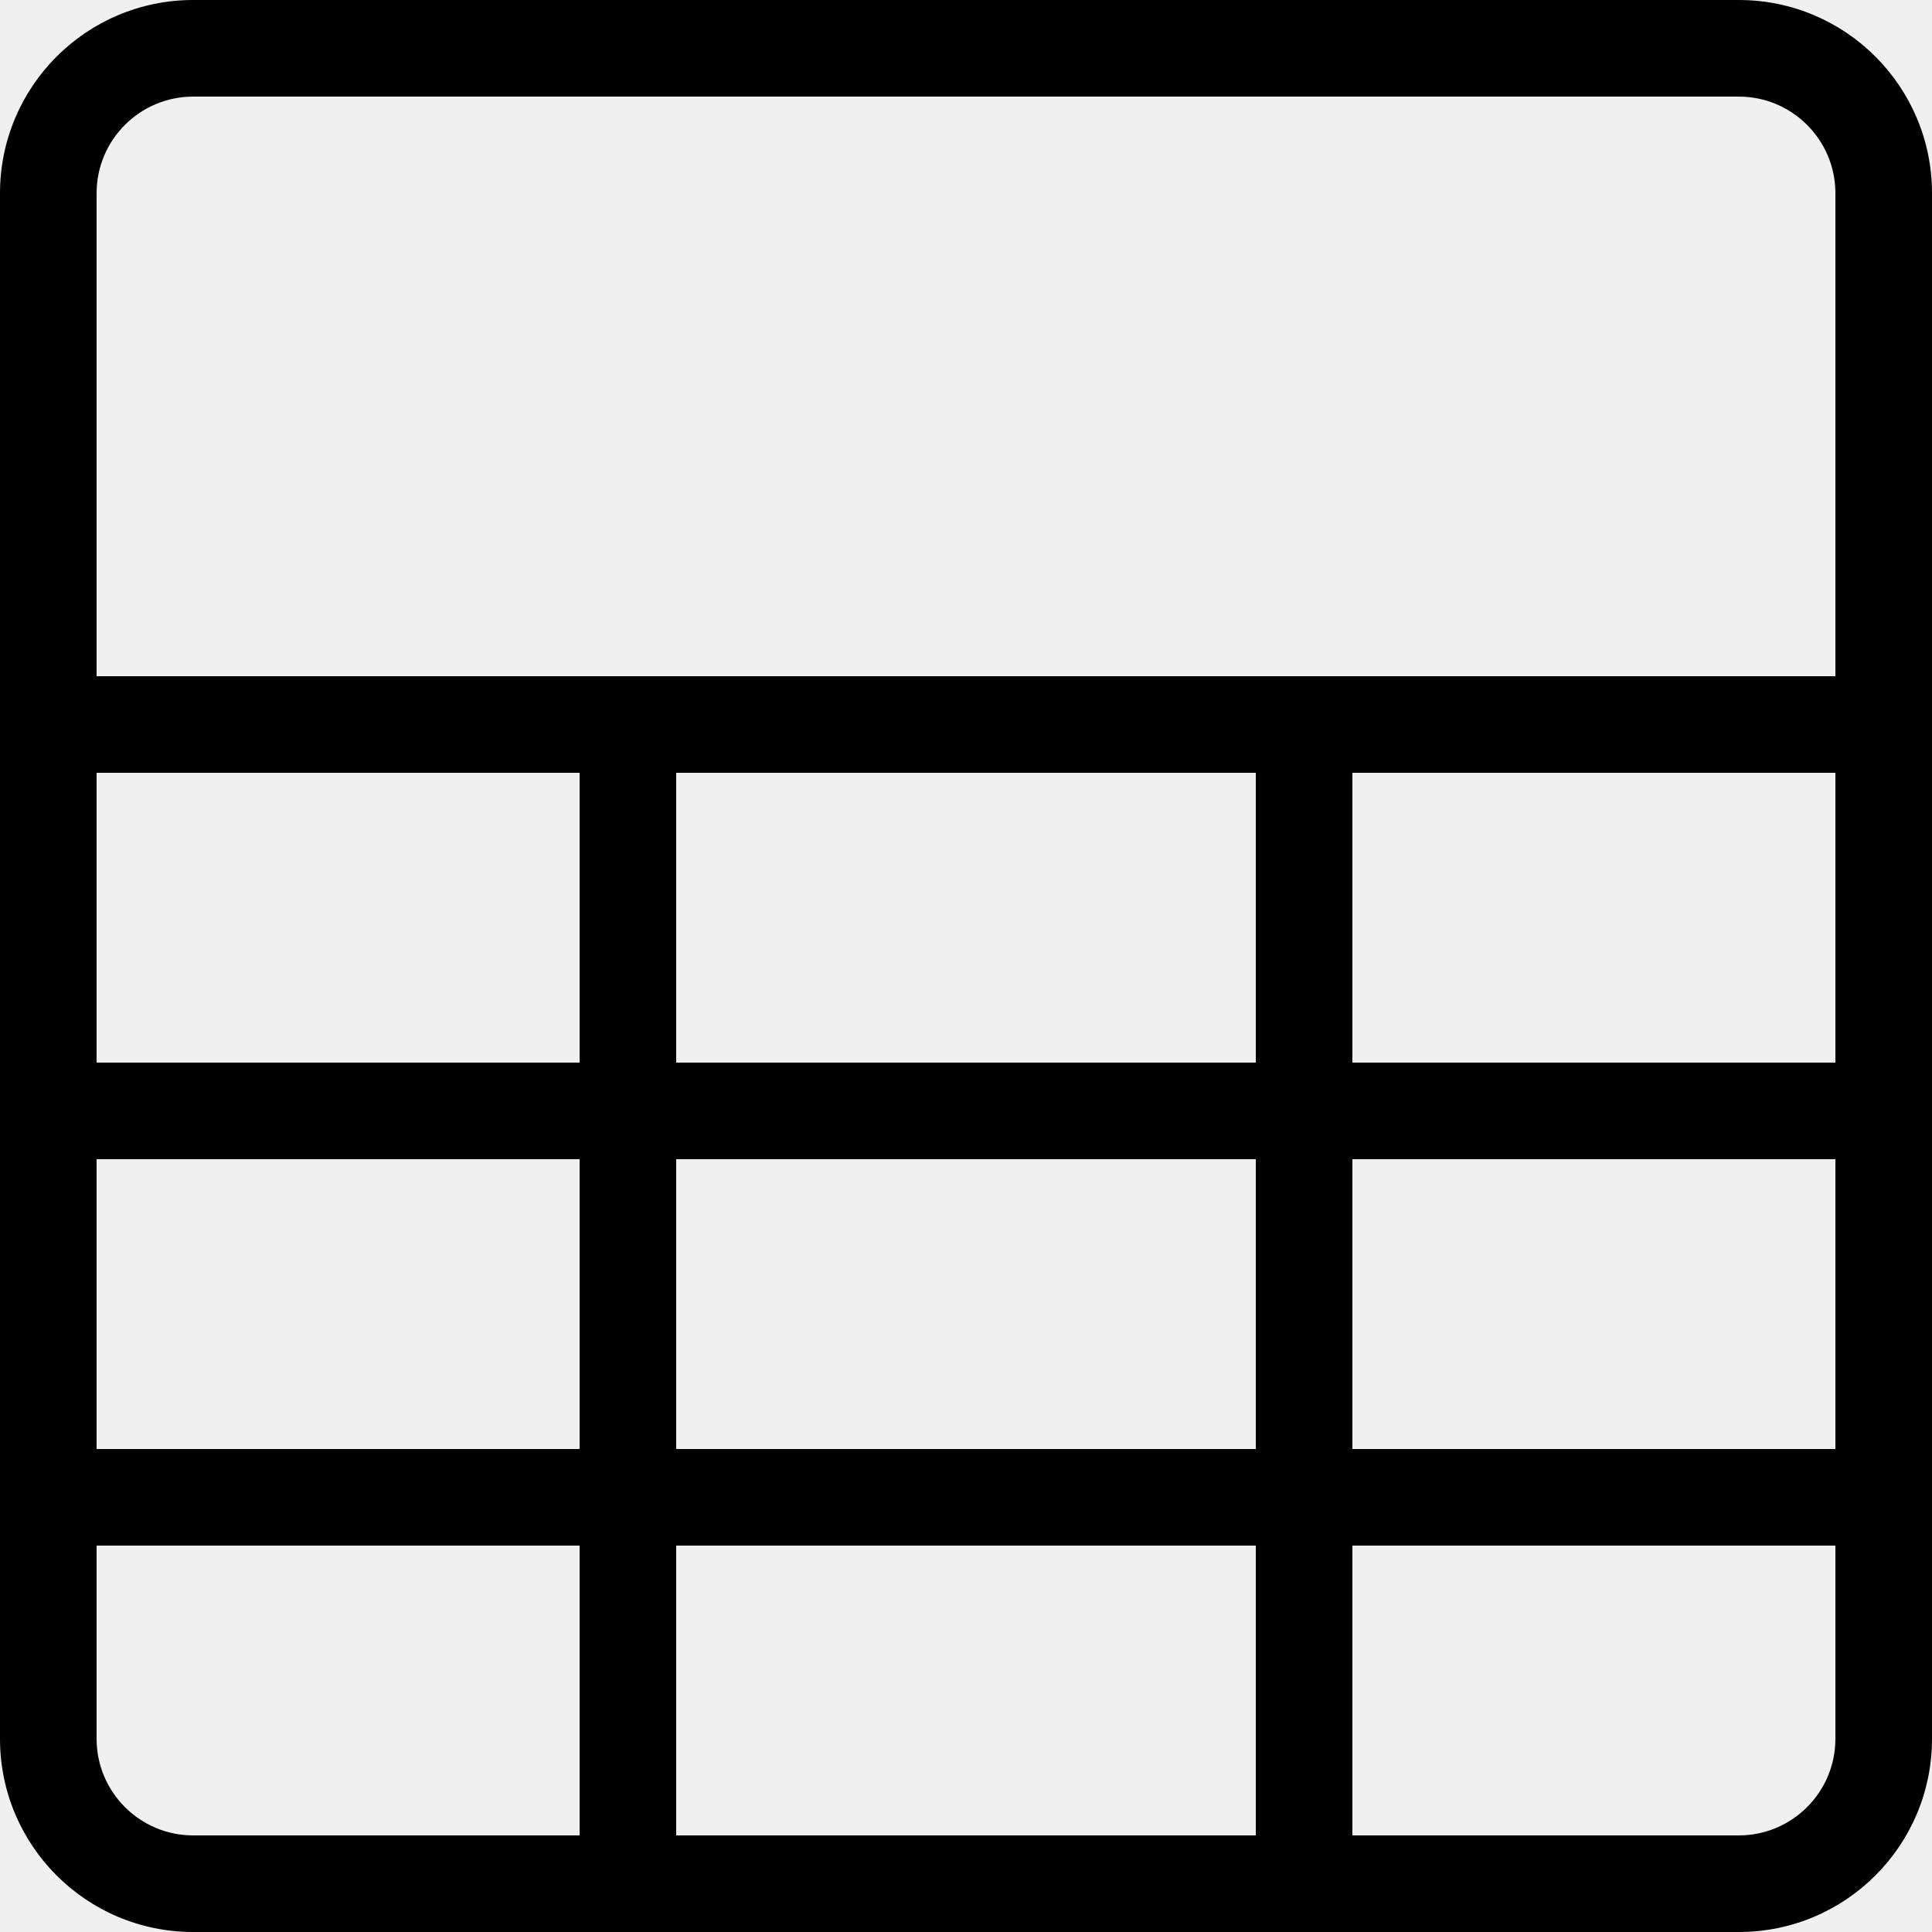
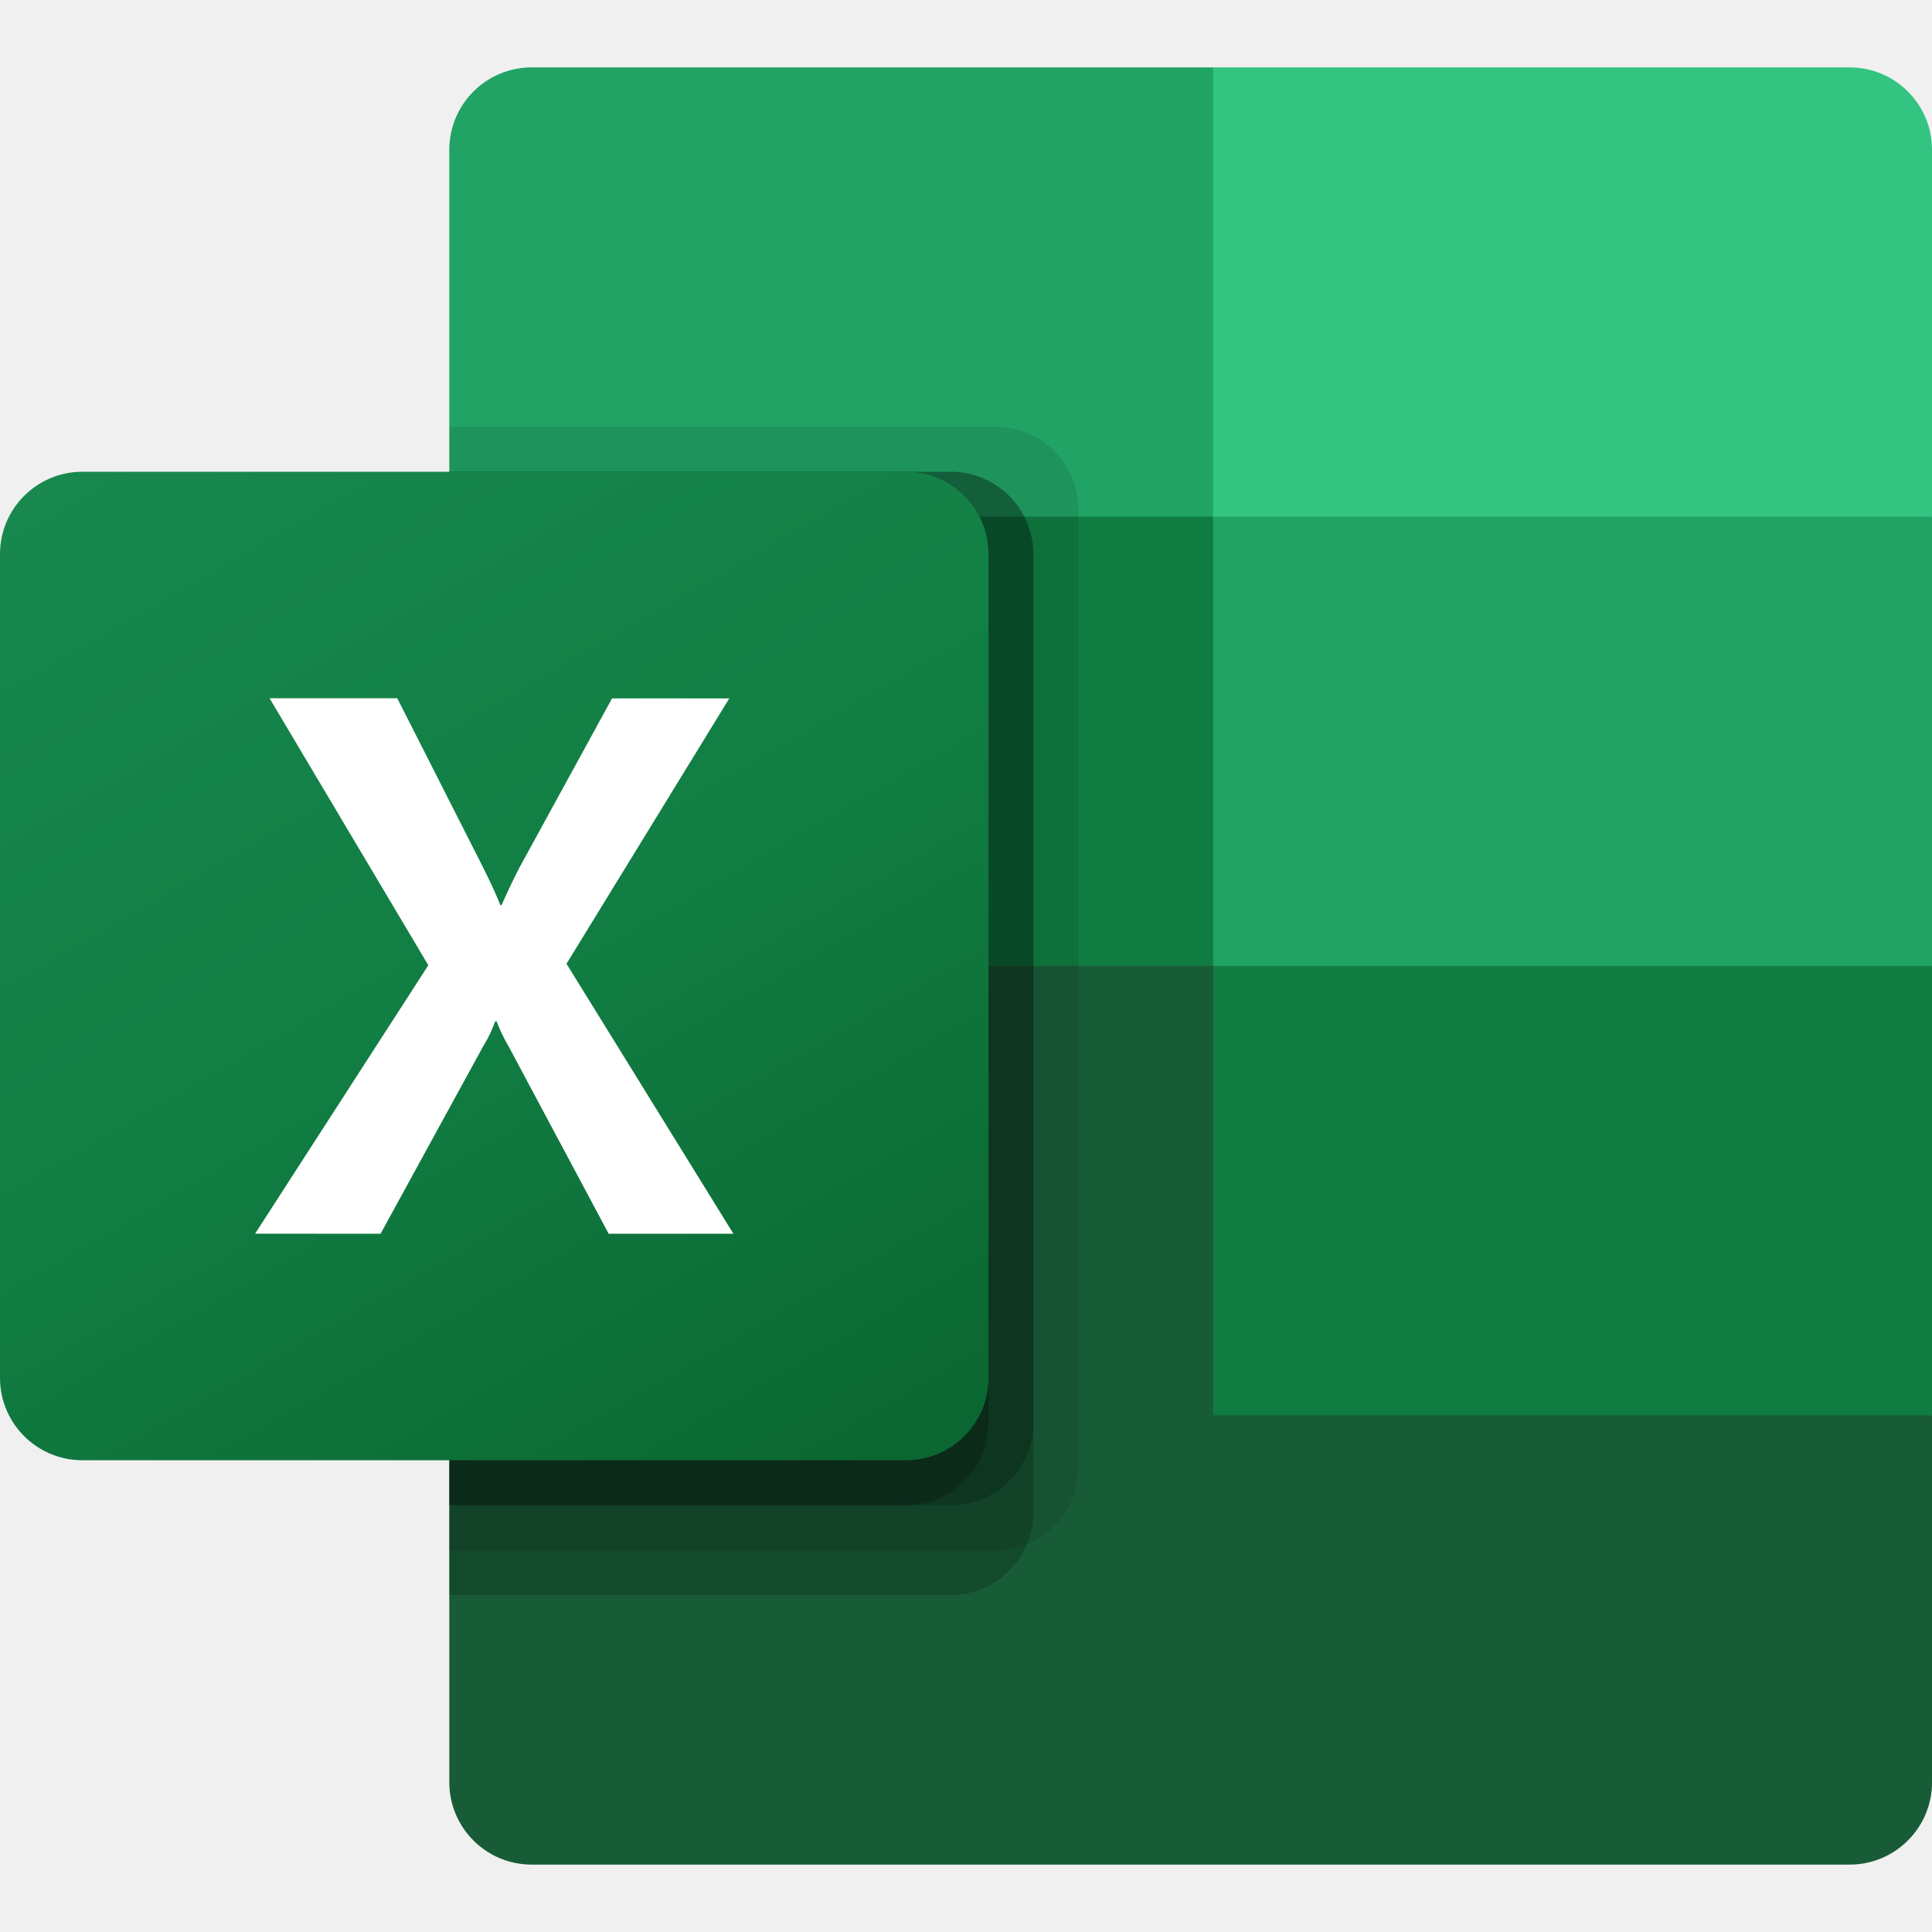
- <svg xmlns="http://www.w3.org/2000/svg" width="20" height="20" viewBox="0 0 20 20" fill="none">
-   <path fill-rule="evenodd" clip-rule="evenodd" d="M2 1H18C18.552 1 19 1.448 19 2V7H14H13H7H6H1V2C1 1.448 1.448 1 2 1ZM13 8H7V11H13V8ZM13 12H7V15H13V12ZM14 15V12H19V15H14ZM13 16H7V19H13V16ZM14 19H18C18.552 19 19 18.552 19 18V16H14V19ZM14 11V8H19V11H14ZM1 8H6V11H1V8ZM1 12H6V15H1V12ZM1 16H6V19H2C1.448 19 1 18.552 1 18V16ZM0 2C0 0.896 0.895 0 2 0H18C19.105 0 20 0.896 20 2V18C20 19.105 19.105 20 18 20H2C0.895 20 0 19.105 0 18V2Z" fill="black" />
+ <svg xmlns="http://www.w3.org/2000/svg" version="1.1" id="Livello_1" x="0px" y="0px" viewBox="0 0 512 512" style="enable-background:new 0 0 512 512" xml:space="preserve">
+   <style type="text/css">.st0{fill:#185C37;} .st1{fill:#21A366;} .st2{fill:#107C41;} .st3{opacity:0.1;enable-background:new ;} .st4{opacity:0.2;enable-background:new ;} .st5{fill:url(#SVGID_1_);} .st6{fill:#FFFFFF;} .st7{fill:#33C481;}</style>
+   <path class="st0" d="M321.49,244.09l-202.42-35.72v263.94c0,12.05,9.77,21.83,21.83,21.83l0,0h349.28 c12.05,0,21.83-9.77,21.83-21.83l0,0v-97.24L321.49,244.09z" />
+   <path class="st1" d="M321.49,17.86H140.9c-12.05,0-21.83,9.77-21.83,21.83l0,0v97.24L321.49,256l107.16,35.72L512,256V136.93 L321.49,17.86z" />
+   <path class="st2" d="M119.07,136.93h202.42V256H119.07V136.93z" />
+   <path class="st3" d="M263.94,113.12H119.07v297.67h144.87c12.04-0.04,21.79-9.79,21.83-21.83V134.94 C285.73,122.9,275.98,113.16,263.94,113.12z" />
+   <path class="st4" d="M252.04,125.02H119.07V422.7h132.97c12.04-0.04,21.79-9.79,21.83-21.83V146.85 C273.82,134.81,264.07,125.06,252.04,125.02z" />
+   <path class="st4" d="M252.04,125.02H119.07v273.86h132.97c12.04-0.04,21.79-9.79,21.83-21.83V146.85 C273.82,134.81,264.07,125.06,252.04,125.02z" />
+   <path class="st4" d="M240.13,125.02H119.07v273.86h121.06c12.04-0.04,21.79-9.79,21.83-21.83V146.85 C261.91,134.81,252.17,125.06,240.13,125.02z" />
+   <linearGradient id="SVGID_1_" gradientUnits="userSpaceOnUse" x1="45.507" y1="-1464.031" x2="216.447" y2="-1167.969" gradientTransform="matrix(1 0 0 1 0 1572)">
+     <stop offset="0" style="stop-color:#18884F" />
+     <stop offset="0.5" style="stop-color:#117E43" />
+     <stop offset="1" style="stop-color:#0B6631" />
+   </linearGradient>
+   <path class="st5" d="M21.83,125.02h218.3c12.05,0,21.83,9.77,21.83,21.83v218.3c0,12.05-9.77,21.83-21.83,21.83H21.83 C9.77,386.98,0,377.21,0,365.15v-218.3C0,134.79,9.77,125.02,21.83,125.02z" />
+   <path class="st6" d="M67.6,326.94l45.91-71.14l-42.07-70.75h33.84l22.96,45.25c2.12,4.3,3.57,7.49,4.36,9.6h0.3 c1.51-3.43,3.1-6.76,4.76-9.99l24.54-44.83h31.07l-43.14,70.33l44.23,71.54H161.3l-26.52-49.66c-1.25-2.11-2.31-4.33-3.17-6.63 h-0.39c-0.78,2.25-1.81,4.41-3.07,6.43l-27.3,49.87L67.6,326.94L67.6,326.94z" />
+   <path class="st7" d="M490.17,17.86H321.49v119.07H512V39.69C512,27.63,502.23,17.86,490.17,17.86L490.17,17.86z" />
+   <path class="st2" d="M321.49,256H512v119.07H321.49V256z" />
</svg>
